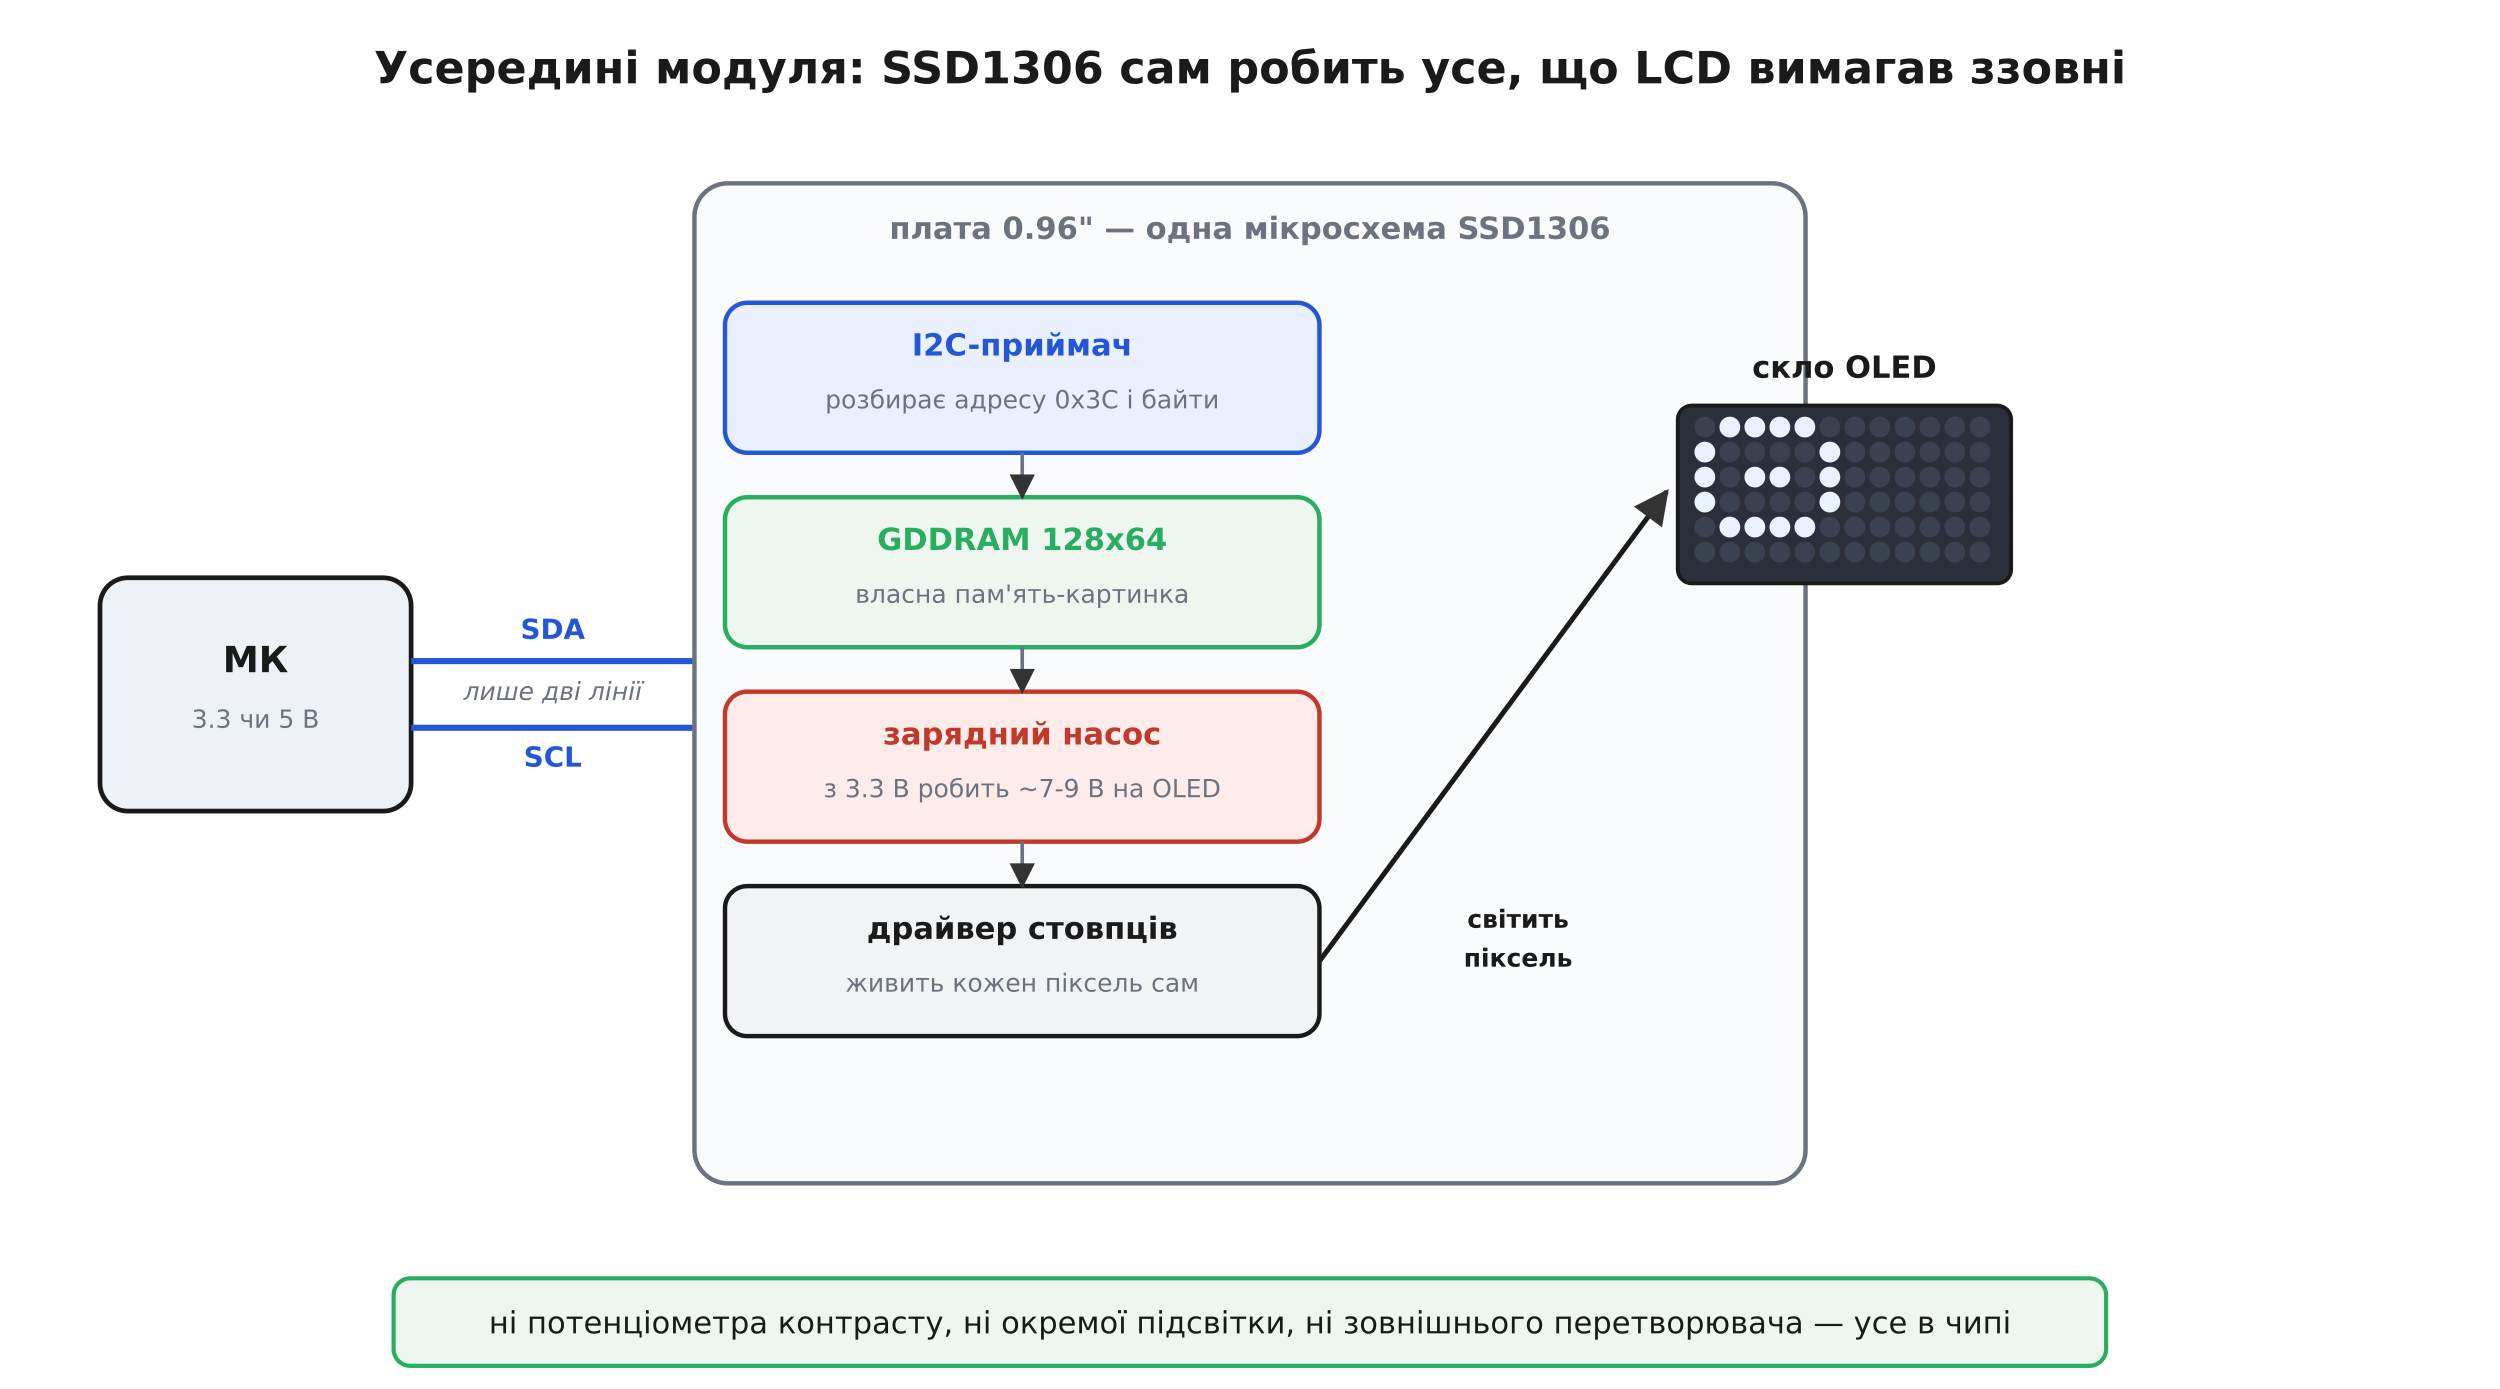
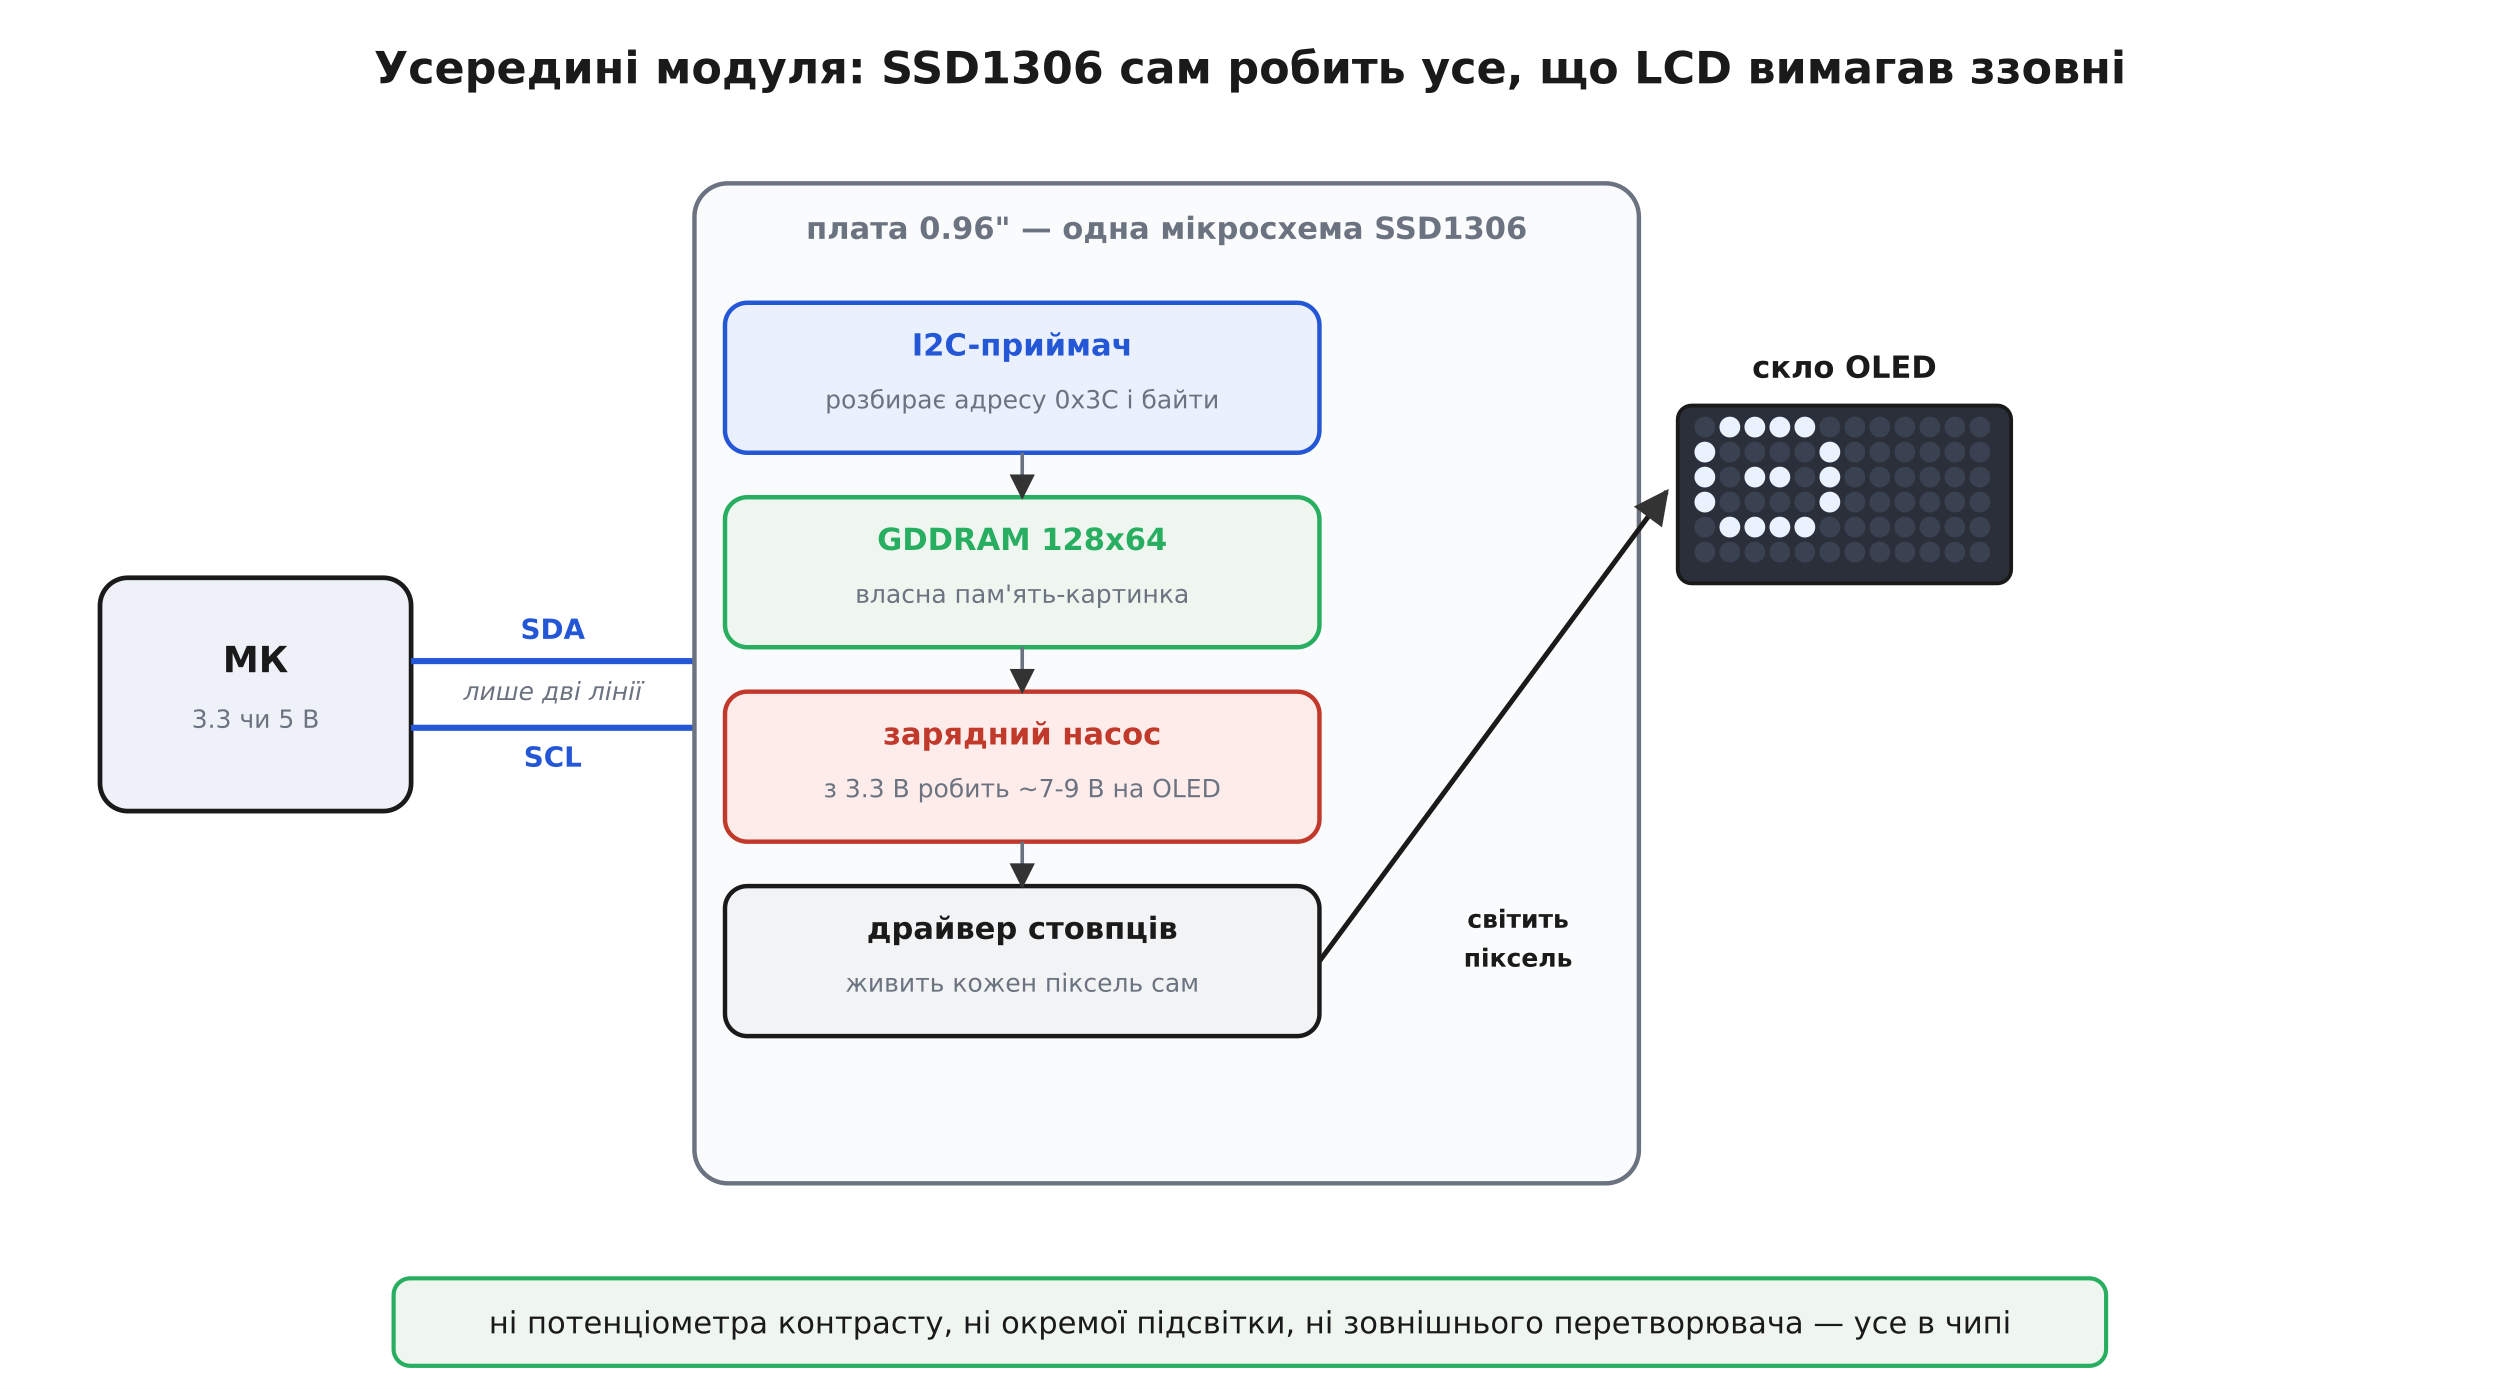
<svg xmlns="http://www.w3.org/2000/svg" viewBox="0 0 900 500" font-family="'Segoe UI', 'DejaVu Sans', Arial, sans-serif">
  <rect width="900" height="500" fill="#ffffff" />
  <defs>
    <marker id="arrow" viewBox="0 0 10 10" refX="9" refY="5" markerWidth="7" markerHeight="7" orient="auto-start-reverse">
      <path d="M0 0 L10 5 L0 10 z" fill="#333333" />
    </marker>
  </defs>
  <text x="450.0" y="30.0" font-family="'Segoe UI', 'DejaVu Sans', Arial, sans-serif" font-size="16" fill="#1a1a1a" text-anchor="middle" font-weight="700">Усередині модуля: SSD1306 сам робить усе, що LCD вимагав ззовні</text>
  <rect x="36.0" y="208.0" width="112.0" height="84.0" rx="10" fill="#eef2f8" stroke="#1a1a1a" stroke-width="1.7" />
  <text x="92.0" y="242.0" font-family="'Segoe UI', 'DejaVu Sans', Arial, sans-serif" font-size="13" fill="#1a1a1a" text-anchor="middle" font-weight="700">МК</text>
  <text x="92.0" y="262.0" font-family="'Segoe UI', 'DejaVu Sans', Arial, sans-serif" font-size="9" fill="#6b7280" text-anchor="middle">3.3 чи 5 В</text>
  <line x1="148.0" y1="238.0" x2="250.0" y2="238.0" stroke="#2457d6" stroke-width="2.2" />
  <text x="199.0" y="230.0" font-family="'Segoe UI', 'DejaVu Sans', Arial, sans-serif" font-size="10" fill="#2457d6" text-anchor="middle" font-weight="700">SDA</text>
  <line x1="148.0" y1="262.0" x2="250.0" y2="262.0" stroke="#2457d6" stroke-width="2.2" />
  <text x="199.0" y="276.0" font-family="'Segoe UI', 'DejaVu Sans', Arial, sans-serif" font-size="10" fill="#2457d6" text-anchor="middle" font-weight="700">SCL</text>
  <text x="199.0" y="252.0" font-family="'Segoe UI', 'DejaVu Sans', Arial, sans-serif" font-size="9" fill="#6b7280" text-anchor="middle" font-style="italic">лише дві лінії</text>
-   <rect x="250.0" y="66.0" width="400.0" height="360.0" rx="12" fill="#fafbfc" stroke="#6b7280" stroke-width="1.6" />
-   <text x="450.0" y="86.0" font-family="'Segoe UI', 'DejaVu Sans', Arial, sans-serif" font-size="11" fill="#6b7280" text-anchor="middle" font-weight="700">плата 0.96" — одна мікросхема SSD1306</text>
+   <rect x="250.0" y="66.0" width="340.0" height="360.0" rx="12" fill="#fafbfc" stroke="#6b7280" stroke-width="1.6" />
+   <text x="420.0" y="86.0" font-family="'Segoe UI', 'DejaVu Sans', Arial, sans-serif" font-size="11" fill="#6b7280" text-anchor="middle" font-weight="700">плата 0.96" — одна мікросхема SSD1306</text>
  <rect x="261.0" y="109.0" width="214.0" height="54.0" rx="8" fill="#eaf0fd" stroke="#2457d6" stroke-width="1.6" />
  <text x="368.0" y="128.0" font-family="'Segoe UI', 'DejaVu Sans', Arial, sans-serif" font-size="11" fill="#2457d6" text-anchor="middle" font-weight="700">I2C-приймач</text>
  <text x="368.0" y="147.0" font-family="'Segoe UI', 'DejaVu Sans', Arial, sans-serif" font-size="9" fill="#6b7280" text-anchor="middle">розбирає адресу 0x3C і байти</text>
  <rect x="261.0" y="179.0" width="214.0" height="54.0" rx="8" fill="#eef6ef" stroke="#27ae60" stroke-width="1.6" />
  <text x="368.0" y="198.0" font-family="'Segoe UI', 'DejaVu Sans', Arial, sans-serif" font-size="11" fill="#27ae60" text-anchor="middle" font-weight="700">GDDRAM 128x64</text>
  <text x="368.0" y="217.0" font-family="'Segoe UI', 'DejaVu Sans', Arial, sans-serif" font-size="9" fill="#6b7280" text-anchor="middle">власна пам'ять-картинка</text>
  <rect x="261.0" y="249.0" width="214.0" height="54.0" rx="8" fill="#fdecea" stroke="#c0392b" stroke-width="1.6" />
  <text x="368.0" y="268.0" font-family="'Segoe UI', 'DejaVu Sans', Arial, sans-serif" font-size="11" fill="#c0392b" text-anchor="middle" font-weight="700">зарядний насос</text>
  <text x="368.0" y="287.0" font-family="'Segoe UI', 'DejaVu Sans', Arial, sans-serif" font-size="9" fill="#6b7280" text-anchor="middle">з 3.3 В робить ~7-9 В на OLED</text>
  <rect x="261.0" y="319.0" width="214.0" height="54.0" rx="8" fill="#f1f3f5" stroke="#1a1a1a" stroke-width="1.6" />
  <text x="368.0" y="338.0" font-family="'Segoe UI', 'DejaVu Sans', Arial, sans-serif" font-size="11" fill="#1a1a1a" text-anchor="middle" font-weight="700">драйвер стовпців</text>
  <text x="368.0" y="357.0" font-family="'Segoe UI', 'DejaVu Sans', Arial, sans-serif" font-size="9" fill="#6b7280" text-anchor="middle">живить кожен піксель сам</text>
  <line x1="368.0" y1="163.0" x2="368.0" y2="179.0" stroke="#6b7280" stroke-width="1.3" marker-end="url(#arrow)" />
  <line x1="368.0" y1="233.0" x2="368.0" y2="249.0" stroke="#6b7280" stroke-width="1.3" marker-end="url(#arrow)" />
  <line x1="368.0" y1="303.0" x2="368.0" y2="319.0" stroke="#6b7280" stroke-width="1.3" marker-end="url(#arrow)" />
  <text x="664.0" y="136.0" font-family="'Segoe UI', 'DejaVu Sans', Arial, sans-serif" font-size="11" fill="#1a1a1a" text-anchor="middle" font-weight="700">скло OLED</text>
  <rect x="604.0" y="146.0" width="120.0" height="64.0" rx="5" fill="#2a2f3a" stroke="#1a1a1a" stroke-width="1.4" />
  <rect x="610.0" y="150.0" width="7.5" height="7.5" rx="6" fill="#3a4150" stroke="none" stroke-width="0.0" />
  <rect x="619.0" y="150.0" width="7.5" height="7.5" rx="6" fill="#eaf2ff" stroke="none" stroke-width="0.0" />
  <rect x="628.0" y="150.0" width="7.5" height="7.5" rx="6" fill="#eaf2ff" stroke="none" stroke-width="0.0" />
  <rect x="637.0" y="150.0" width="7.5" height="7.5" rx="6" fill="#eaf2ff" stroke="none" stroke-width="0.0" />
  <rect x="646.0" y="150.0" width="7.5" height="7.5" rx="6" fill="#eaf2ff" stroke="none" stroke-width="0.0" />
  <rect x="655.0" y="150.0" width="7.5" height="7.5" rx="6" fill="#3a4150" stroke="none" stroke-width="0.0" />
  <rect x="664.0" y="150.0" width="7.5" height="7.5" rx="6" fill="#3a4150" stroke="none" stroke-width="0.0" />
  <rect x="673.0" y="150.0" width="7.5" height="7.5" rx="6" fill="#3a4150" stroke="none" stroke-width="0.0" />
  <rect x="682.0" y="150.0" width="7.5" height="7.5" rx="6" fill="#3a4150" stroke="none" stroke-width="0.0" />
  <rect x="691.0" y="150.0" width="7.5" height="7.5" rx="6" fill="#3a4150" stroke="none" stroke-width="0.0" />
  <rect x="700.0" y="150.0" width="7.5" height="7.5" rx="6" fill="#3a4150" stroke="none" stroke-width="0.0" />
  <rect x="709.0" y="150.0" width="7.5" height="7.5" rx="6" fill="#3a4150" stroke="none" stroke-width="0.0" />
  <rect x="610.0" y="159.0" width="7.5" height="7.5" rx="6" fill="#eaf2ff" stroke="none" stroke-width="0.0" />
  <rect x="619.0" y="159.0" width="7.5" height="7.5" rx="6" fill="#3a4150" stroke="none" stroke-width="0.0" />
  <rect x="628.0" y="159.0" width="7.5" height="7.5" rx="6" fill="#3a4150" stroke="none" stroke-width="0.0" />
  <rect x="637.0" y="159.0" width="7.5" height="7.5" rx="6" fill="#3a4150" stroke="none" stroke-width="0.0" />
  <rect x="646.0" y="159.0" width="7.5" height="7.5" rx="6" fill="#3a4150" stroke="none" stroke-width="0.0" />
  <rect x="655.0" y="159.0" width="7.5" height="7.5" rx="6" fill="#eaf2ff" stroke="none" stroke-width="0.0" />
  <rect x="664.0" y="159.0" width="7.5" height="7.5" rx="6" fill="#3a4150" stroke="none" stroke-width="0.0" />
  <rect x="673.0" y="159.0" width="7.5" height="7.5" rx="6" fill="#3a4150" stroke="none" stroke-width="0.0" />
  <rect x="682.0" y="159.0" width="7.5" height="7.5" rx="6" fill="#3a4150" stroke="none" stroke-width="0.0" />
  <rect x="691.0" y="159.0" width="7.5" height="7.5" rx="6" fill="#3a4150" stroke="none" stroke-width="0.0" />
  <rect x="700.0" y="159.0" width="7.5" height="7.5" rx="6" fill="#3a4150" stroke="none" stroke-width="0.0" />
  <rect x="709.0" y="159.0" width="7.5" height="7.5" rx="6" fill="#3a4150" stroke="none" stroke-width="0.0" />
  <rect x="610.0" y="168.0" width="7.5" height="7.5" rx="6" fill="#eaf2ff" stroke="none" stroke-width="0.0" />
  <rect x="619.0" y="168.0" width="7.5" height="7.5" rx="6" fill="#3a4150" stroke="none" stroke-width="0.0" />
  <rect x="628.0" y="168.0" width="7.5" height="7.5" rx="6" fill="#eaf2ff" stroke="none" stroke-width="0.0" />
  <rect x="637.0" y="168.0" width="7.5" height="7.5" rx="6" fill="#eaf2ff" stroke="none" stroke-width="0.0" />
  <rect x="646.0" y="168.0" width="7.5" height="7.5" rx="6" fill="#3a4150" stroke="none" stroke-width="0.0" />
  <rect x="655.0" y="168.0" width="7.5" height="7.5" rx="6" fill="#eaf2ff" stroke="none" stroke-width="0.0" />
  <rect x="664.0" y="168.0" width="7.5" height="7.5" rx="6" fill="#3a4150" stroke="none" stroke-width="0.0" />
  <rect x="673.0" y="168.0" width="7.5" height="7.5" rx="6" fill="#3a4150" stroke="none" stroke-width="0.0" />
  <rect x="682.0" y="168.0" width="7.5" height="7.5" rx="6" fill="#3a4150" stroke="none" stroke-width="0.0" />
  <rect x="691.0" y="168.0" width="7.5" height="7.5" rx="6" fill="#3a4150" stroke="none" stroke-width="0.0" />
  <rect x="700.0" y="168.0" width="7.5" height="7.5" rx="6" fill="#3a4150" stroke="none" stroke-width="0.0" />
  <rect x="709.0" y="168.0" width="7.5" height="7.5" rx="6" fill="#3a4150" stroke="none" stroke-width="0.0" />
  <rect x="610.0" y="177.0" width="7.5" height="7.5" rx="6" fill="#eaf2ff" stroke="none" stroke-width="0.0" />
  <rect x="619.0" y="177.0" width="7.5" height="7.5" rx="6" fill="#3a4150" stroke="none" stroke-width="0.0" />
  <rect x="628.0" y="177.0" width="7.5" height="7.5" rx="6" fill="#3a4150" stroke="none" stroke-width="0.0" />
  <rect x="637.0" y="177.0" width="7.5" height="7.5" rx="6" fill="#3a4150" stroke="none" stroke-width="0.0" />
  <rect x="646.0" y="177.0" width="7.5" height="7.5" rx="6" fill="#3a4150" stroke="none" stroke-width="0.0" />
  <rect x="655.0" y="177.0" width="7.5" height="7.5" rx="6" fill="#eaf2ff" stroke="none" stroke-width="0.0" />
  <rect x="664.0" y="177.0" width="7.5" height="7.5" rx="6" fill="#3a4150" stroke="none" stroke-width="0.0" />
  <rect x="673.0" y="177.0" width="7.5" height="7.5" rx="6" fill="#3a4150" stroke="none" stroke-width="0.0" />
  <rect x="682.0" y="177.0" width="7.5" height="7.5" rx="6" fill="#3a4150" stroke="none" stroke-width="0.0" />
  <rect x="691.0" y="177.0" width="7.5" height="7.5" rx="6" fill="#3a4150" stroke="none" stroke-width="0.0" />
  <rect x="700.0" y="177.0" width="7.5" height="7.5" rx="6" fill="#3a4150" stroke="none" stroke-width="0.0" />
  <rect x="709.0" y="177.0" width="7.5" height="7.5" rx="6" fill="#3a4150" stroke="none" stroke-width="0.0" />
  <rect x="610.0" y="186.0" width="7.5" height="7.5" rx="6" fill="#3a4150" stroke="none" stroke-width="0.0" />
  <rect x="619.0" y="186.0" width="7.5" height="7.5" rx="6" fill="#eaf2ff" stroke="none" stroke-width="0.0" />
  <rect x="628.0" y="186.0" width="7.5" height="7.5" rx="6" fill="#eaf2ff" stroke="none" stroke-width="0.0" />
  <rect x="637.0" y="186.0" width="7.5" height="7.5" rx="6" fill="#eaf2ff" stroke="none" stroke-width="0.0" />
  <rect x="646.0" y="186.0" width="7.5" height="7.5" rx="6" fill="#eaf2ff" stroke="none" stroke-width="0.0" />
  <rect x="655.0" y="186.0" width="7.5" height="7.5" rx="6" fill="#3a4150" stroke="none" stroke-width="0.0" />
  <rect x="664.0" y="186.0" width="7.5" height="7.5" rx="6" fill="#3a4150" stroke="none" stroke-width="0.0" />
  <rect x="673.0" y="186.0" width="7.5" height="7.5" rx="6" fill="#3a4150" stroke="none" stroke-width="0.0" />
  <rect x="682.0" y="186.0" width="7.5" height="7.5" rx="6" fill="#3a4150" stroke="none" stroke-width="0.0" />
  <rect x="691.0" y="186.0" width="7.5" height="7.5" rx="6" fill="#3a4150" stroke="none" stroke-width="0.0" />
  <rect x="700.0" y="186.0" width="7.5" height="7.5" rx="6" fill="#3a4150" stroke="none" stroke-width="0.0" />
  <rect x="709.0" y="186.0" width="7.5" height="7.5" rx="6" fill="#3a4150" stroke="none" stroke-width="0.0" />
  <rect x="610.0" y="195.0" width="7.5" height="7.5" rx="6" fill="#3a4150" stroke="none" stroke-width="0.0" />
  <rect x="619.0" y="195.0" width="7.5" height="7.5" rx="6" fill="#3a4150" stroke="none" stroke-width="0.0" />
  <rect x="628.0" y="195.0" width="7.5" height="7.5" rx="6" fill="#3a4150" stroke="none" stroke-width="0.0" />
  <rect x="637.0" y="195.0" width="7.5" height="7.5" rx="6" fill="#3a4150" stroke="none" stroke-width="0.0" />
  <rect x="646.0" y="195.0" width="7.5" height="7.5" rx="6" fill="#3a4150" stroke="none" stroke-width="0.0" />
  <rect x="655.0" y="195.0" width="7.5" height="7.5" rx="6" fill="#3a4150" stroke="none" stroke-width="0.0" />
  <rect x="664.0" y="195.0" width="7.5" height="7.5" rx="6" fill="#3a4150" stroke="none" stroke-width="0.0" />
  <rect x="673.0" y="195.0" width="7.5" height="7.5" rx="6" fill="#3a4150" stroke="none" stroke-width="0.0" />
  <rect x="682.0" y="195.0" width="7.5" height="7.5" rx="6" fill="#3a4150" stroke="none" stroke-width="0.0" />
  <rect x="691.0" y="195.0" width="7.5" height="7.5" rx="6" fill="#3a4150" stroke="none" stroke-width="0.0" />
  <rect x="700.0" y="195.0" width="7.5" height="7.5" rx="6" fill="#3a4150" stroke="none" stroke-width="0.0" />
  <rect x="709.0" y="195.0" width="7.5" height="7.5" rx="6" fill="#3a4150" stroke="none" stroke-width="0.0" />
  <line x1="475.0" y1="346.0" x2="600.0" y2="177.0" stroke="#1a1a1a" stroke-width="1.8" marker-end="url(#arrow)" />
  <text x="546.5" y="334.0" font-family="'Segoe UI', 'DejaVu Sans', Arial, sans-serif" font-size="9" fill="#1a1a1a" text-anchor="middle" font-weight="700">світить</text>
  <text x="546.5" y="348.0" font-family="'Segoe UI', 'DejaVu Sans', Arial, sans-serif" font-size="9" fill="#1a1a1a" text-anchor="middle" font-weight="700">піксель</text>
  <rect x="141.7" y="460.2" width="616.5" height="31.5" rx="6" fill="#eef6ef" stroke="#27ae60" stroke-width="1.5" />
  <text x="450.0" y="480.0" font-family="'Segoe UI', 'DejaVu Sans', Arial, sans-serif" font-size="11" fill="#1a1a1a" text-anchor="middle">
    <tspan x="450.0" dy="0.0">ні потенціометра контрасту, ні окремої підсвітки, ні зовнішнього перетворювача — усе в чипі</tspan>
  </text>
</svg>
